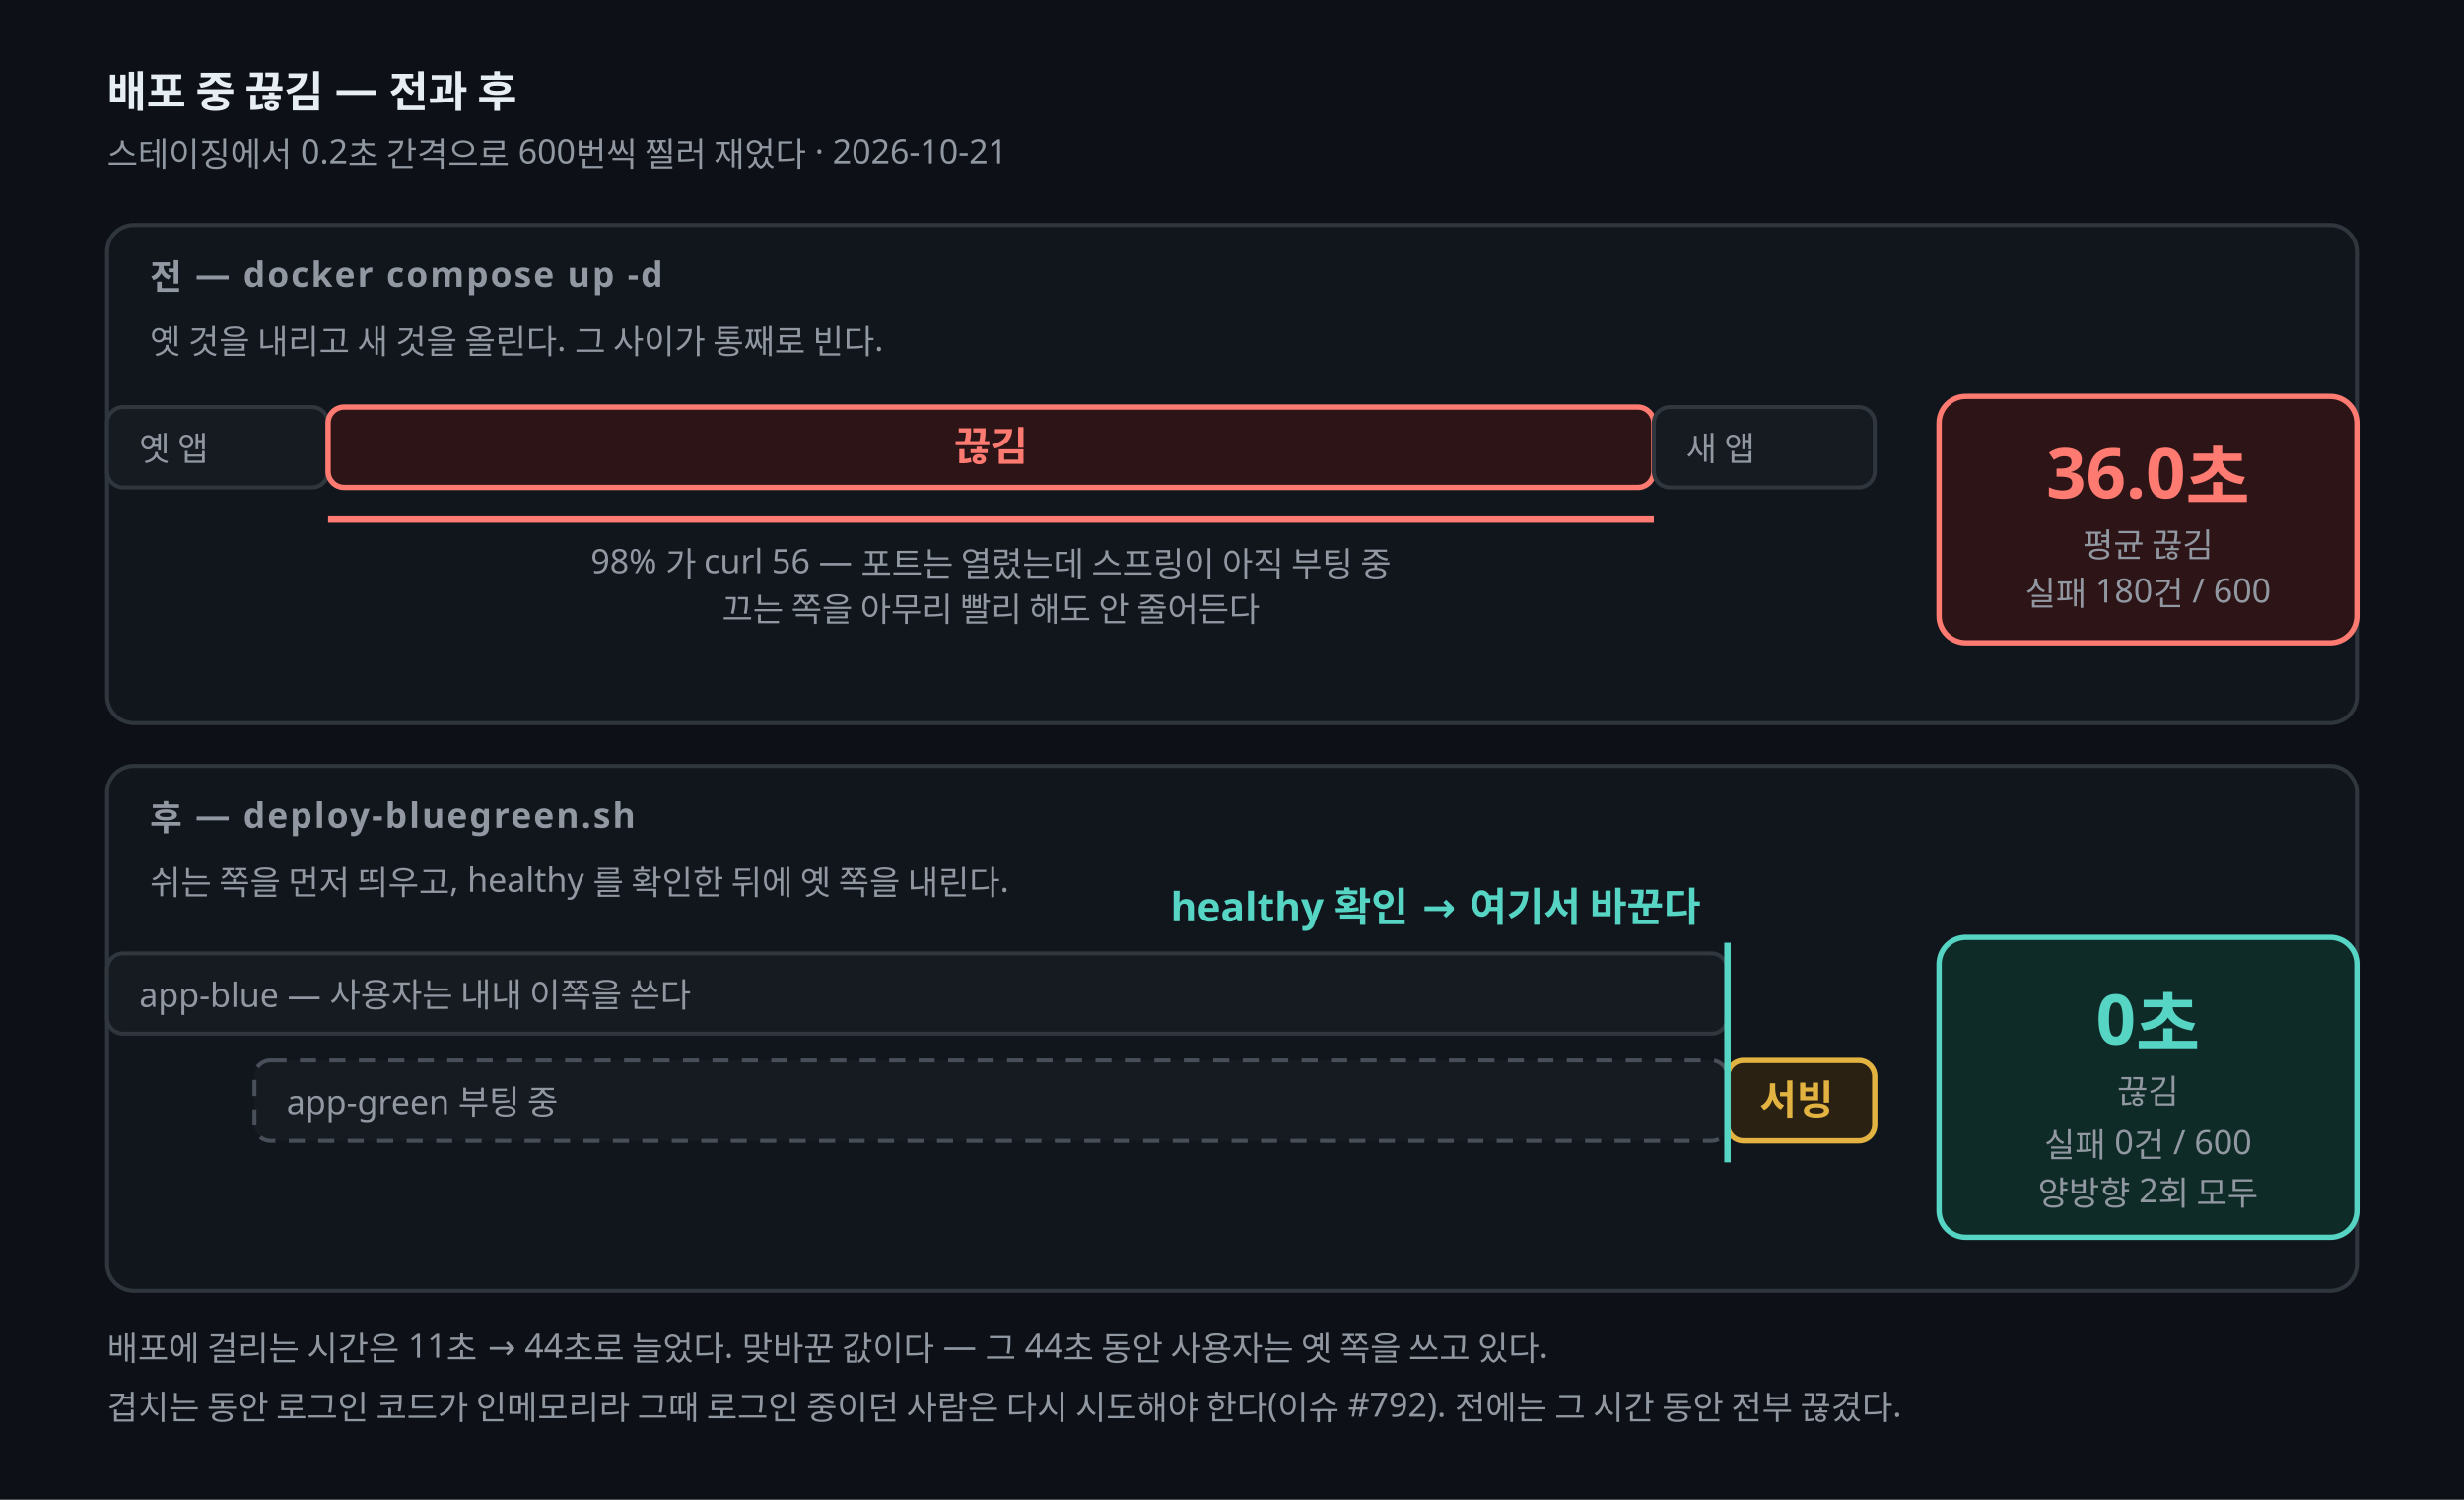
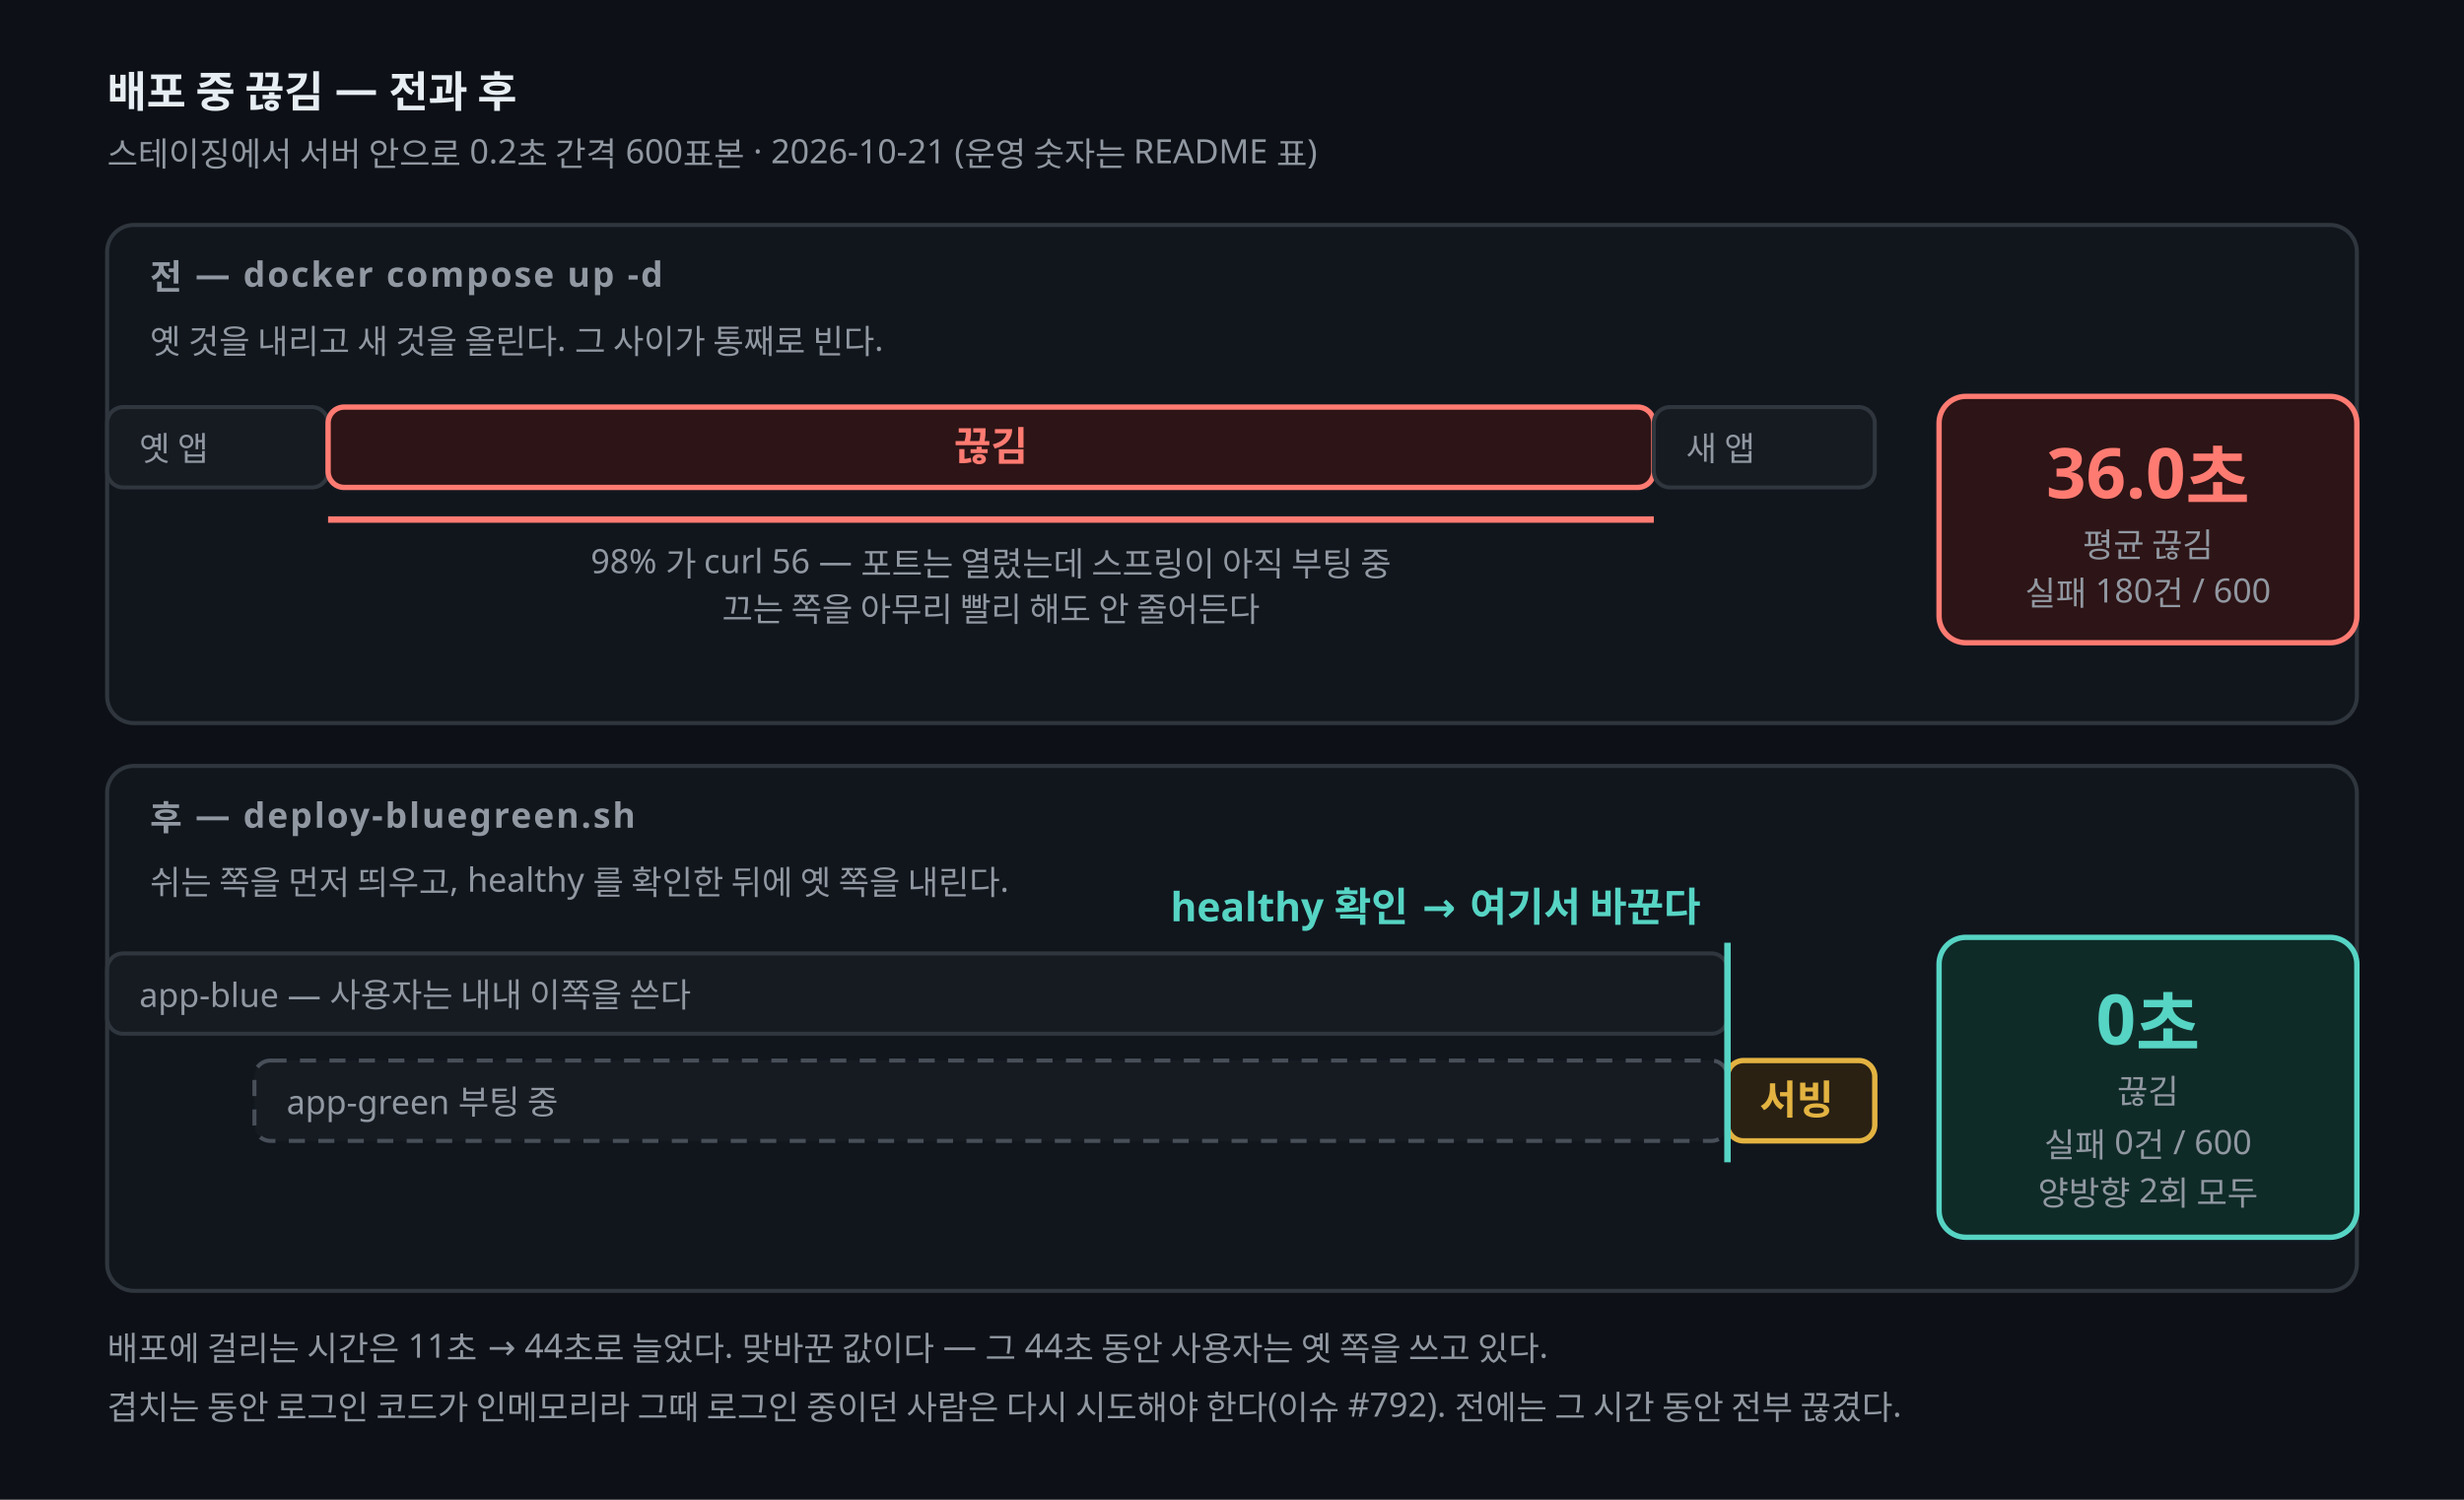
<svg xmlns="http://www.w3.org/2000/svg" viewBox="0 0 920 560" width="920" height="560" id="deploy-dark" role="img" aria-labelledby="deploy-dark-t deploy-dark-d">
  <defs>
    <marker id="deploy-dark-a" viewBox="0 0 10 10" refX="9" refY="5" markerWidth="7" markerHeight="7" orient="auto-start-reverse">
      <path d="M0 0 L10 5 L0 10 z" fill="#484f58" />
    </marker>
  </defs>
  <style>
  #deploy-dark .bg{fill:#0d1117}
  #deploy-dark .band{fill:#11161d;stroke:#30363d;stroke-width:1.5}
  #deploy-dark .card{fill:#161b22;stroke:#30363d;stroke-width:1.5}
  #deploy-dark .mine{fill:#2a2113;stroke:#e3b341;stroke-width:2}
  #deploy-dark .keyb{fill:#0f2b28;stroke:#56d4c4;stroke-width:2}
  #deploy-dark .warnb{fill:#2d1416;stroke:#ff7b72;stroke-width:2}
  #deploy-dark .idle{fill:#161b22;stroke:#484f58;stroke-width:1.5;stroke-dasharray:6 5}
  #deploy-dark .t{font:600 15px 'Pretendard','Noto Sans KR','Apple SD Gothic Neo','Malgun Gothic',system-ui,sans-serif;fill:#e6edf3}
  #deploy-dark .tb{font:700 16px 'Pretendard','Noto Sans KR','Apple SD Gothic Neo','Malgun Gothic',system-ui,sans-serif;fill:#e6edf3}
  #deploy-dark .h{font:700 13px 'Pretendard','Noto Sans KR','Apple SD Gothic Neo','Malgun Gothic',system-ui,sans-serif;fill:#9198a1;letter-spacing:.06em}
  #deploy-dark .s{font:400 12.5px 'Pretendard','Noto Sans KR','Apple SD Gothic Neo','Malgun Gothic',system-ui,sans-serif;fill:#9198a1}
  #deploy-dark .m{font:500 12px 'SFMono-Regular',Consolas,'Liberation Mono',monospace;fill:#9198a1}
  #deploy-dark .mine-t{font:700 15px 'Pretendard','Noto Sans KR','Apple SD Gothic Neo','Malgun Gothic',system-ui,sans-serif;fill:#e3b341}
  #deploy-dark .key-t{font:700 15px 'Pretendard','Noto Sans KR','Apple SD Gothic Neo','Malgun Gothic',system-ui,sans-serif;fill:#56d4c4}
  #deploy-dark .key-n{font:800 26px 'Pretendard','Noto Sans KR','Apple SD Gothic Neo','Malgun Gothic',system-ui,sans-serif;fill:#56d4c4}
  #deploy-dark .warn-t{font:700 15px 'Pretendard','Noto Sans KR','Apple SD Gothic Neo','Malgun Gothic',system-ui,sans-serif;fill:#ff7b72}
  #deploy-dark .warn-n{font:800 26px 'Pretendard','Noto Sans KR','Apple SD Gothic Neo','Malgun Gothic',system-ui,sans-serif;fill:#ff7b72}
  #deploy-dark .ln{fill:none;stroke:#484f58;stroke-width:1.8}
  #deploy-dark .ln-key{fill:none;stroke:#56d4c4;stroke-width:2.4}
  #deploy-dark .ln-warn{fill:none;stroke:#ff7b72;stroke-width:2.4}
  #deploy-dark .dash{fill:none;stroke:#484f58;stroke-width:1.5;stroke-dasharray:6 5}
</style>
  <rect width="920" height="560" class="bg" />
  <text x="40" y="40" class="tb">배포 중 끊김 — 전과 후</text>
-   <text x="40" y="62" class="s">스테이징에서 0.2초 간격으로 600번씩 찔러 재었다 · 2026-10-21</text>
+   <text x="40" y="62" class="s">스테이징에서 서버 안으로 0.2초 간격 600표본 · 2026-10-21  (운영 숫자는 README 표)</text>
  <rect x="40" y="84" width="840" height="186" rx="10" class="band" />
  <text x="56" y="108" class="h">전 — docker compose up -d</text>
  <text x="56" y="132" class="s">옛 것을 내리고 새 것을 올린다. 그 사이가 통째로 빈다.</text>
  <rect x="40" y="152" width="82.5" height="30" rx="6" class="card" />
  <text x="52" y="172" class="s">옛 앱</text>
  <rect x="122.5" y="152" width="495.0" height="30" rx="6" class="warnb" />
  <text x="370.0" y="172" class="warn-t" text-anchor="middle">끊김</text>
  <rect x="617.5" y="152" width="82.5" height="30" rx="6" class="card" />
  <text x="629.5" y="172" class="s">새 앱</text>
  <path d="M122.5 194 H617.5" class="ln-warn" marker-end="none" />
  <text x="370.0" y="214" class="s" text-anchor="middle">98% 가 curl 56 — 포트는 열렸는데 스프링이 아직 부팅 중</text>
  <text x="370.0" y="232" class="s" text-anchor="middle">끄는 쪽을 아무리 빨리 해도 안 줄어든다</text>
  <rect x="724" y="148" width="156" height="92" rx="10" class="warnb" />
  <text x="802" y="186" class="warn-n" text-anchor="middle">36.0초</text>
  <text x="802" y="208" class="s" text-anchor="middle">평균 끊김</text>
  <text x="802" y="226" class="s" text-anchor="middle">실패 180건 / 600</text>
  <rect x="40" y="286" width="840" height="196" rx="10" class="band" />
  <text x="56" y="310" class="h">후 — deploy-bluegreen.sh</text>
  <text x="56" y="334" class="s">쉬는 쪽을 먼저 띄우고, healthy 를 확인한 뒤에 옛 쪽을 내린다.</text>
  <rect x="40" y="356" width="605.0" height="30" rx="6" class="card" />
  <text x="52" y="376" class="s">app-blue — 사용자는 내내 이쪽을 쓴다</text>
  <rect x="95.0" y="396" width="550.0" height="30" rx="6" class="idle" />
  <text x="107.0" y="416" class="s">app-green 부팅 중</text>
  <rect x="645.0" y="396" width="55.0" height="30" rx="6" class="mine" />
  <text x="657.0" y="416" class="mine-t">서빙</text>
  <path d="M645.0 352 V434" class="ln-key" marker-end="none" />
  <text x="635.0" y="344" class="key-t" text-anchor="end">healthy 확인 → 여기서 바꾼다</text>
  <rect x="724" y="350" width="156" height="112" rx="10" class="keyb" />
  <text x="802" y="390" class="key-n" text-anchor="middle">0초</text>
  <text x="802" y="412" class="s" text-anchor="middle">끊김</text>
  <text x="802" y="432" class="s" text-anchor="middle">실패 0건 / 600</text>
  <text x="802" y="450" class="s" text-anchor="middle">양방향 2회 모두</text>
  <text x="40" y="508" class="s">배포에 걸리는 시간은 11초 → 44초로 늘었다. 맞바꾼 값이다 — 그 44초 동안 사용자는 옛 쪽을 쓰고 있다.</text>
  <text x="40" y="530" class="s">겹치는 동안 로그인 코드가 인메모리라 그때 로그인 중이던 사람은 다시 시도해야 한다(이슈 #792). 전에는 그 시간 동안 전부 끊겼다.</text>
</svg>
